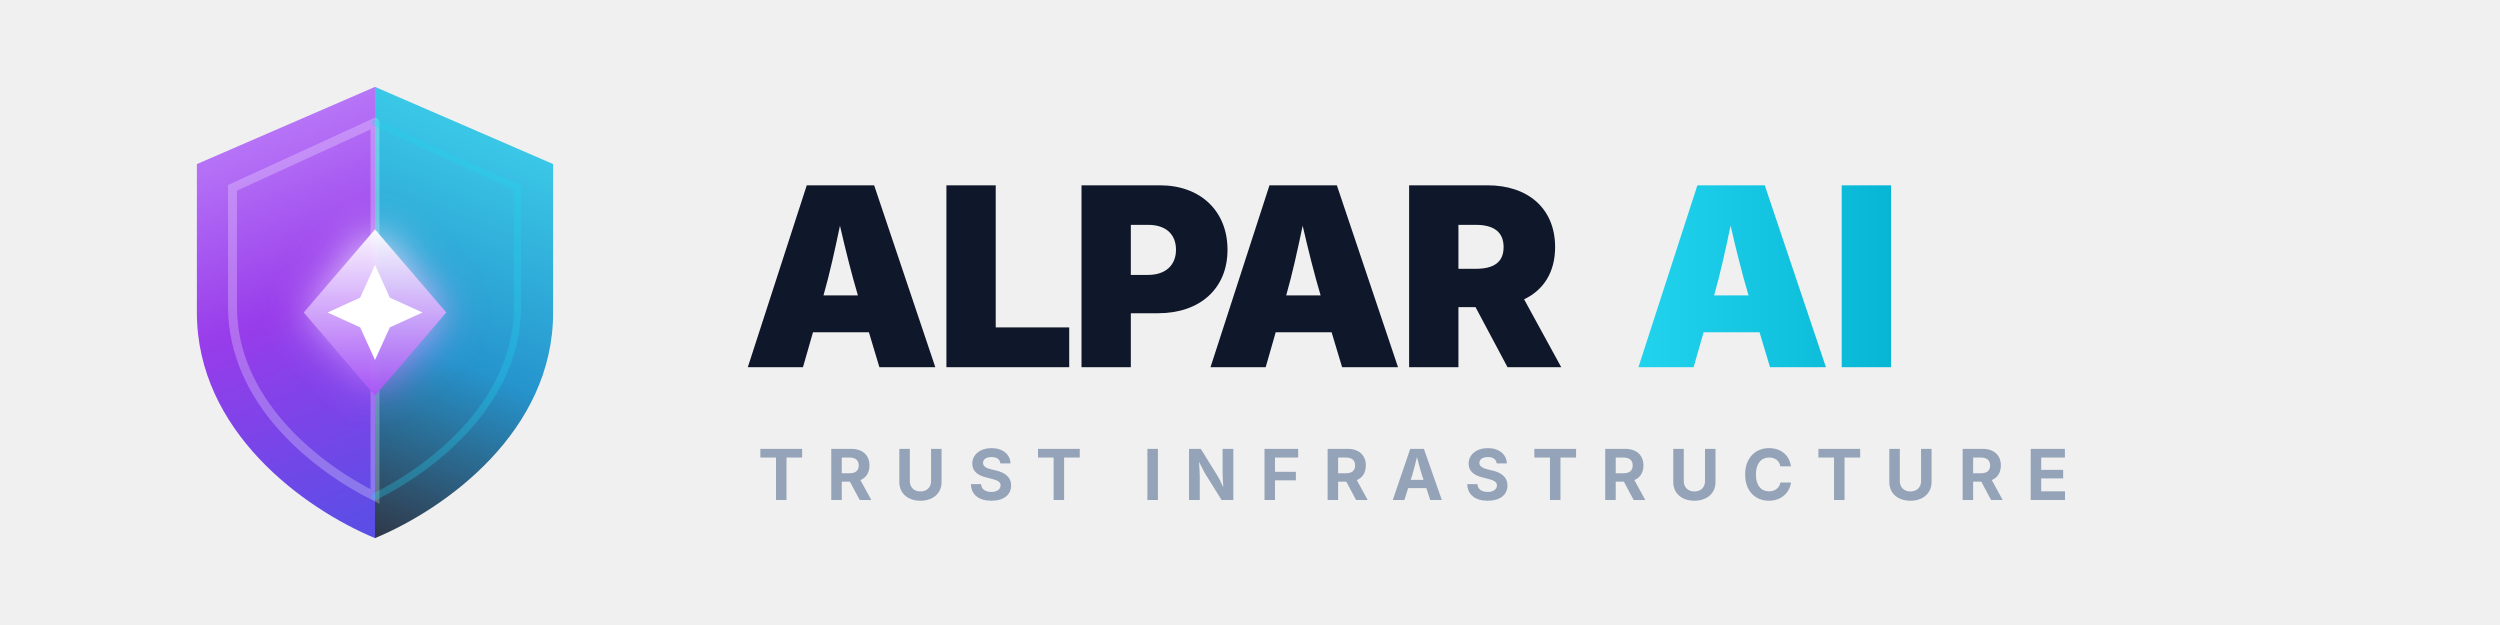
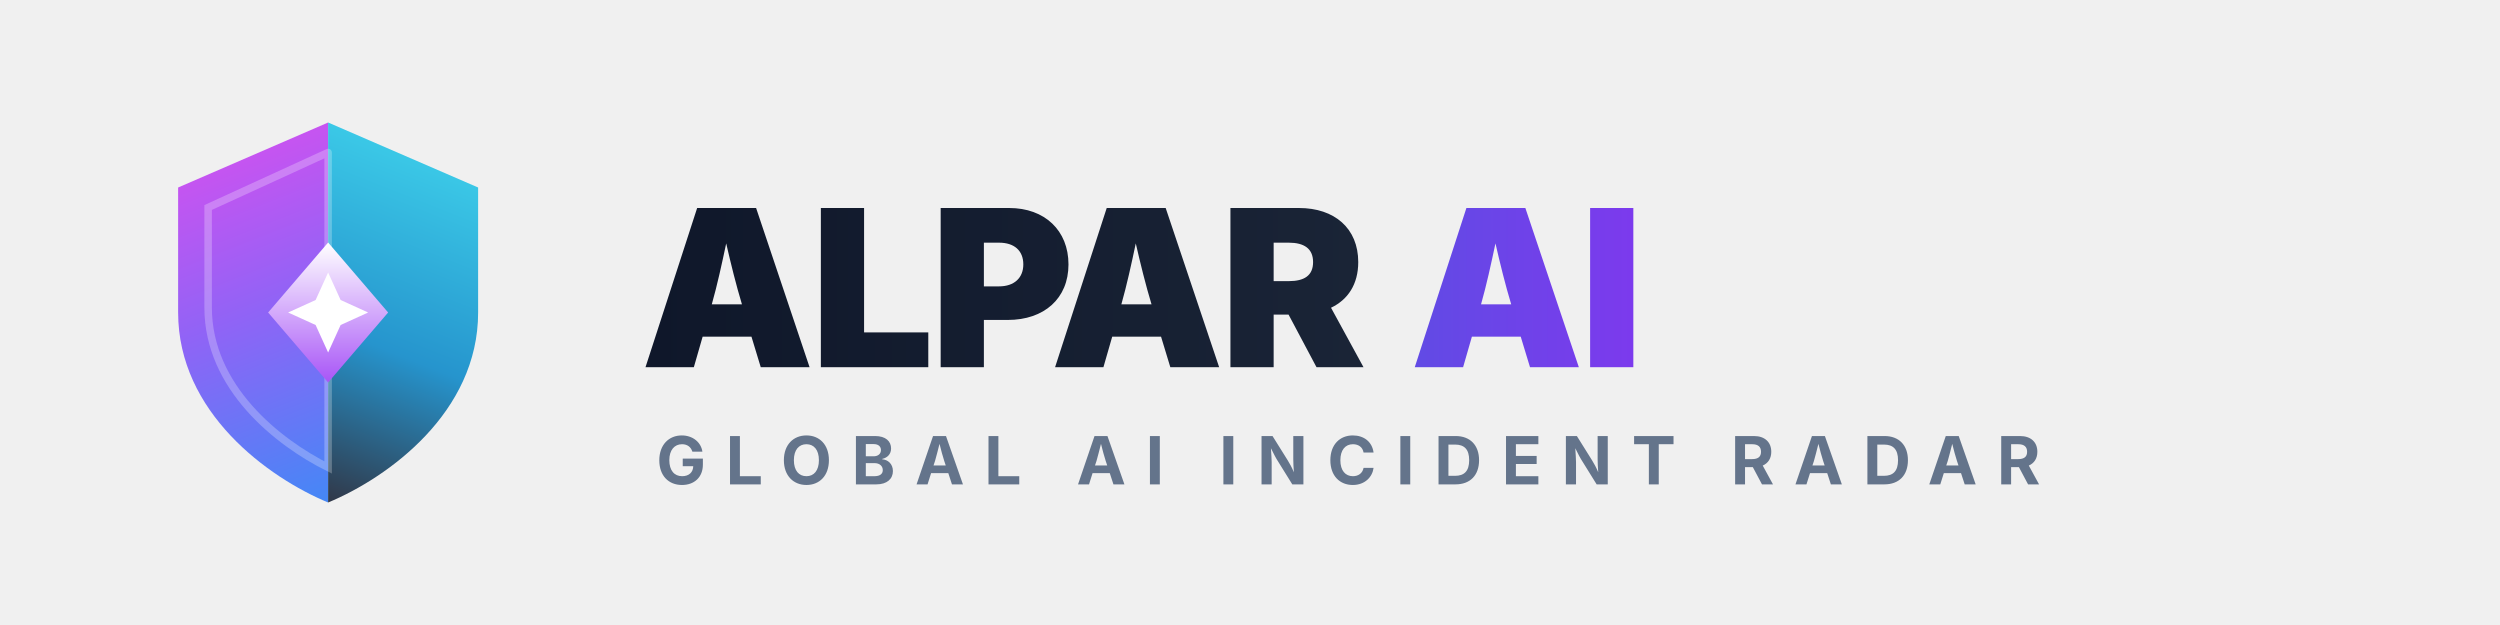
- <svg xmlns="http://www.w3.org/2000/svg" viewBox="0 0 320 80" width="320" height="80" fill="none" role="img" aria-label="ALPAR AI">
+ <svg xmlns="http://www.w3.org/2000/svg" viewBox="0 0 320 80" width="100%" height="100%" fill="none">
  <defs>
-     <linearGradient id="logo-shield-left" x1="20" y1="12" x2="50" y2="88" gradientUnits="userSpaceOnUse">
-       <stop offset="0%" stop-color="#C084FC" />
-       <stop offset="50%" stop-color="#9333EA" />
-       <stop offset="100%" stop-color="#4F46E5" />
+     <linearGradient id="alpar-text-grad-light-alpar" x1="0%" y1="0%" x2="100%" y2="0%">
+       <stop offset="0%" stop-color="#0f172a" />
+       <stop offset="100%" stop-color="#1e293b" />
    </linearGradient>
-     <linearGradient id="logo-shield-right" x1="80" y1="12" x2="50" y2="88" gradientUnits="userSpaceOnUse">
-       <stop offset="0%" stop-color="#22D3EE" />
-       <stop offset="60%" stop-color="#0284C7" />
-       <stop offset="100%" stop-color="#0F172A" />
+     <linearGradient id="alpar-text-grad-light-ai" x1="0%" y1="0%" x2="100%" y2="0%">
+       <stop offset="0%" stop-color="#0284c7" />
+       <stop offset="100%" stop-color="#7c3aed" />
    </linearGradient>
-     <linearGradient id="logo-core-grad" x1="50" y1="36" x2="50" y2="64" gradientUnits="userSpaceOnUse">
-       <stop offset="0%" stop-color="#FFFFFF" />
-       <stop offset="100%" stop-color="#A855F7" />
+     <linearGradient id="alpar-wm-shield-left-light" x1="20" y1="12" x2="50" y2="88" gradientUnits="userSpaceOnUse">
+       <stop offset="0%" stop-color="#d946ef" />
+       <stop offset="50%" stop-color="#8b5cf6" />
+       <stop offset="100%" stop-color="#3b82f6" />
    </linearGradient>
-     <linearGradient id="logo-text-alpar" x1="0" y1="0" x2="1" y2="0">
-       <stop offset="0%" stop-color="#FFFFFF" />
-       <stop offset="100%" stop-color="#E2E8F0" />
+     <linearGradient id="alpar-wm-shield-right-light" x1="80" y1="12" x2="50" y2="88" gradientUnits="userSpaceOnUse">
+       <stop offset="0%" stop-color="#22d3ee" />
+       <stop offset="60%" stop-color="#0284c7" />
+       <stop offset="100%" stop-color="#0f172a" />
    </linearGradient>
-     <linearGradient id="logo-text-ai" x1="0" y1="0" x2="1" y2="0">
-       <stop offset="0%" stop-color="#22D3EE" />
-       <stop offset="100%" stop-color="#06B6D4" />
+     <linearGradient id="alpar-wm-core-light" x1="50" y1="36" x2="50" y2="64" gradientUnits="userSpaceOnUse">
+       <stop offset="0%" stop-color="#ffffff" />
+       <stop offset="100%" stop-color="#a855f7" />
    </linearGradient>
-     <filter id="logo-glow" x="-40%" y="-40%" width="180%" height="180%">
-       <feGaussianBlur stdDeviation="3.5" result="blur" />
-       <feMerge>
-         <feMergeNode in="blur" />
-         <feMergeNode in="SourceGraphic" />
-       </feMerge>
-     </filter>
  </defs>
-   <g transform="translate(10, 2) scale(0.76)">
-     <path d="M 50,12 L 20,25 V 50 C 20,70 38,83 50,88 Z" fill="url(#logo-shield-left)" fill-opacity="0.95" />
-     <path d="M 50,12 L 80,25 V 50 C 80,70 62,83 50,88 Z" fill="url(#logo-shield-right)" fill-opacity="0.85" />
-     <path d="M 50,18 L 26,29 V 49 C 26,65 40,76 50,81 V 18" stroke="#FFFFFF" stroke-width="1.5" stroke-opacity="0.25" stroke-linecap="round" />
-     <path d="M 50,18 L 74,29 V 49 C 74,65 60,76 50,81" stroke="#22D3EE" stroke-width="1.2" stroke-opacity="0.3" stroke-linecap="round" />
-     <path d="M 50,36 L 62,50 L 50,64 L 38,50 Z" fill="url(#logo-core-grad)" filter="url(#logo-glow)" opacity="0.95" />
-     <path d="M 50,42 L 52.5,47.5 L 58,50 L 52.5,52.5 L 50,58 L 47.5,52.5 L 42,50 L 47.5,47.5 Z" fill="#FFFFFF" />
+   <g transform="translate(10, 8) scale(0.64)">
+     <path d="M 50,12 L 20,25 V 50 C 20,70 38,83 50,88 Z" fill="url(#alpar-wm-shield-left-light)" fill-opacity="0.95" />
+     <path d="M 50,12 L 80,25 V 50 C 80,70 62,83 50,88 Z" fill="url(#alpar-wm-shield-right-light)" fill-opacity="0.85" />
+     <path d="M 50,18 L 26,29 V 49 C 26,65 40,76 50,81 V 18" stroke="#ffffff" stroke-width="1.5" stroke-opacity="0.25" stroke-linecap="round" />
+     <path d="M 50,36 L 62,50 L 50,64 L 38,50 Z" fill="url(#alpar-wm-core-light)" />
+     <path d="M 50,42 L 52.5,47.5 L 58,50 L 52.5,52.5 L 50,58 L 47.5,52.5 L 42,50 L 47.5,47.5 Z" fill="#ffffff" />
  </g>
-   <g transform="translate(95, 0)" font-family="Inter, -apple-system, BlinkMacSystemFont, 'Segoe UI', system-ui, sans-serif">
-     <text x="0" y="47" font-size="32" font-weight="900" letter-spacing="-0.8" fill="#0F172A">ALPAR</text>
-     <text x="114" y="47" font-size="32" font-weight="900" letter-spacing="-0.2" fill="url(#logo-text-ai)">AI</text>
-     <text x="2" y="64" font-size="9" font-weight="700" letter-spacing="2.8" fill="#94A3B8" text-transform="uppercase">TRUST INFRASTRUCTURE</text>
-   </g>
+   <text x="82" y="47" font-family="system-ui, -apple-system, sans-serif" font-size="28" font-weight="900" letter-spacing="-0.5px">
+     <tspan fill="url(#alpar-text-grad-light-alpar)">ALPAR </tspan>
+     <tspan fill="url(#alpar-text-grad-light-ai)">AI</tspan>
+   </text>
+   <text x="84" y="62" font-family="system-ui, -apple-system, sans-serif" font-size="8.5" font-weight="700" fill="#64748b" letter-spacing="2.5px">
+     GLOBAL AI INCIDENT RADAR
+   </text>
</svg>
